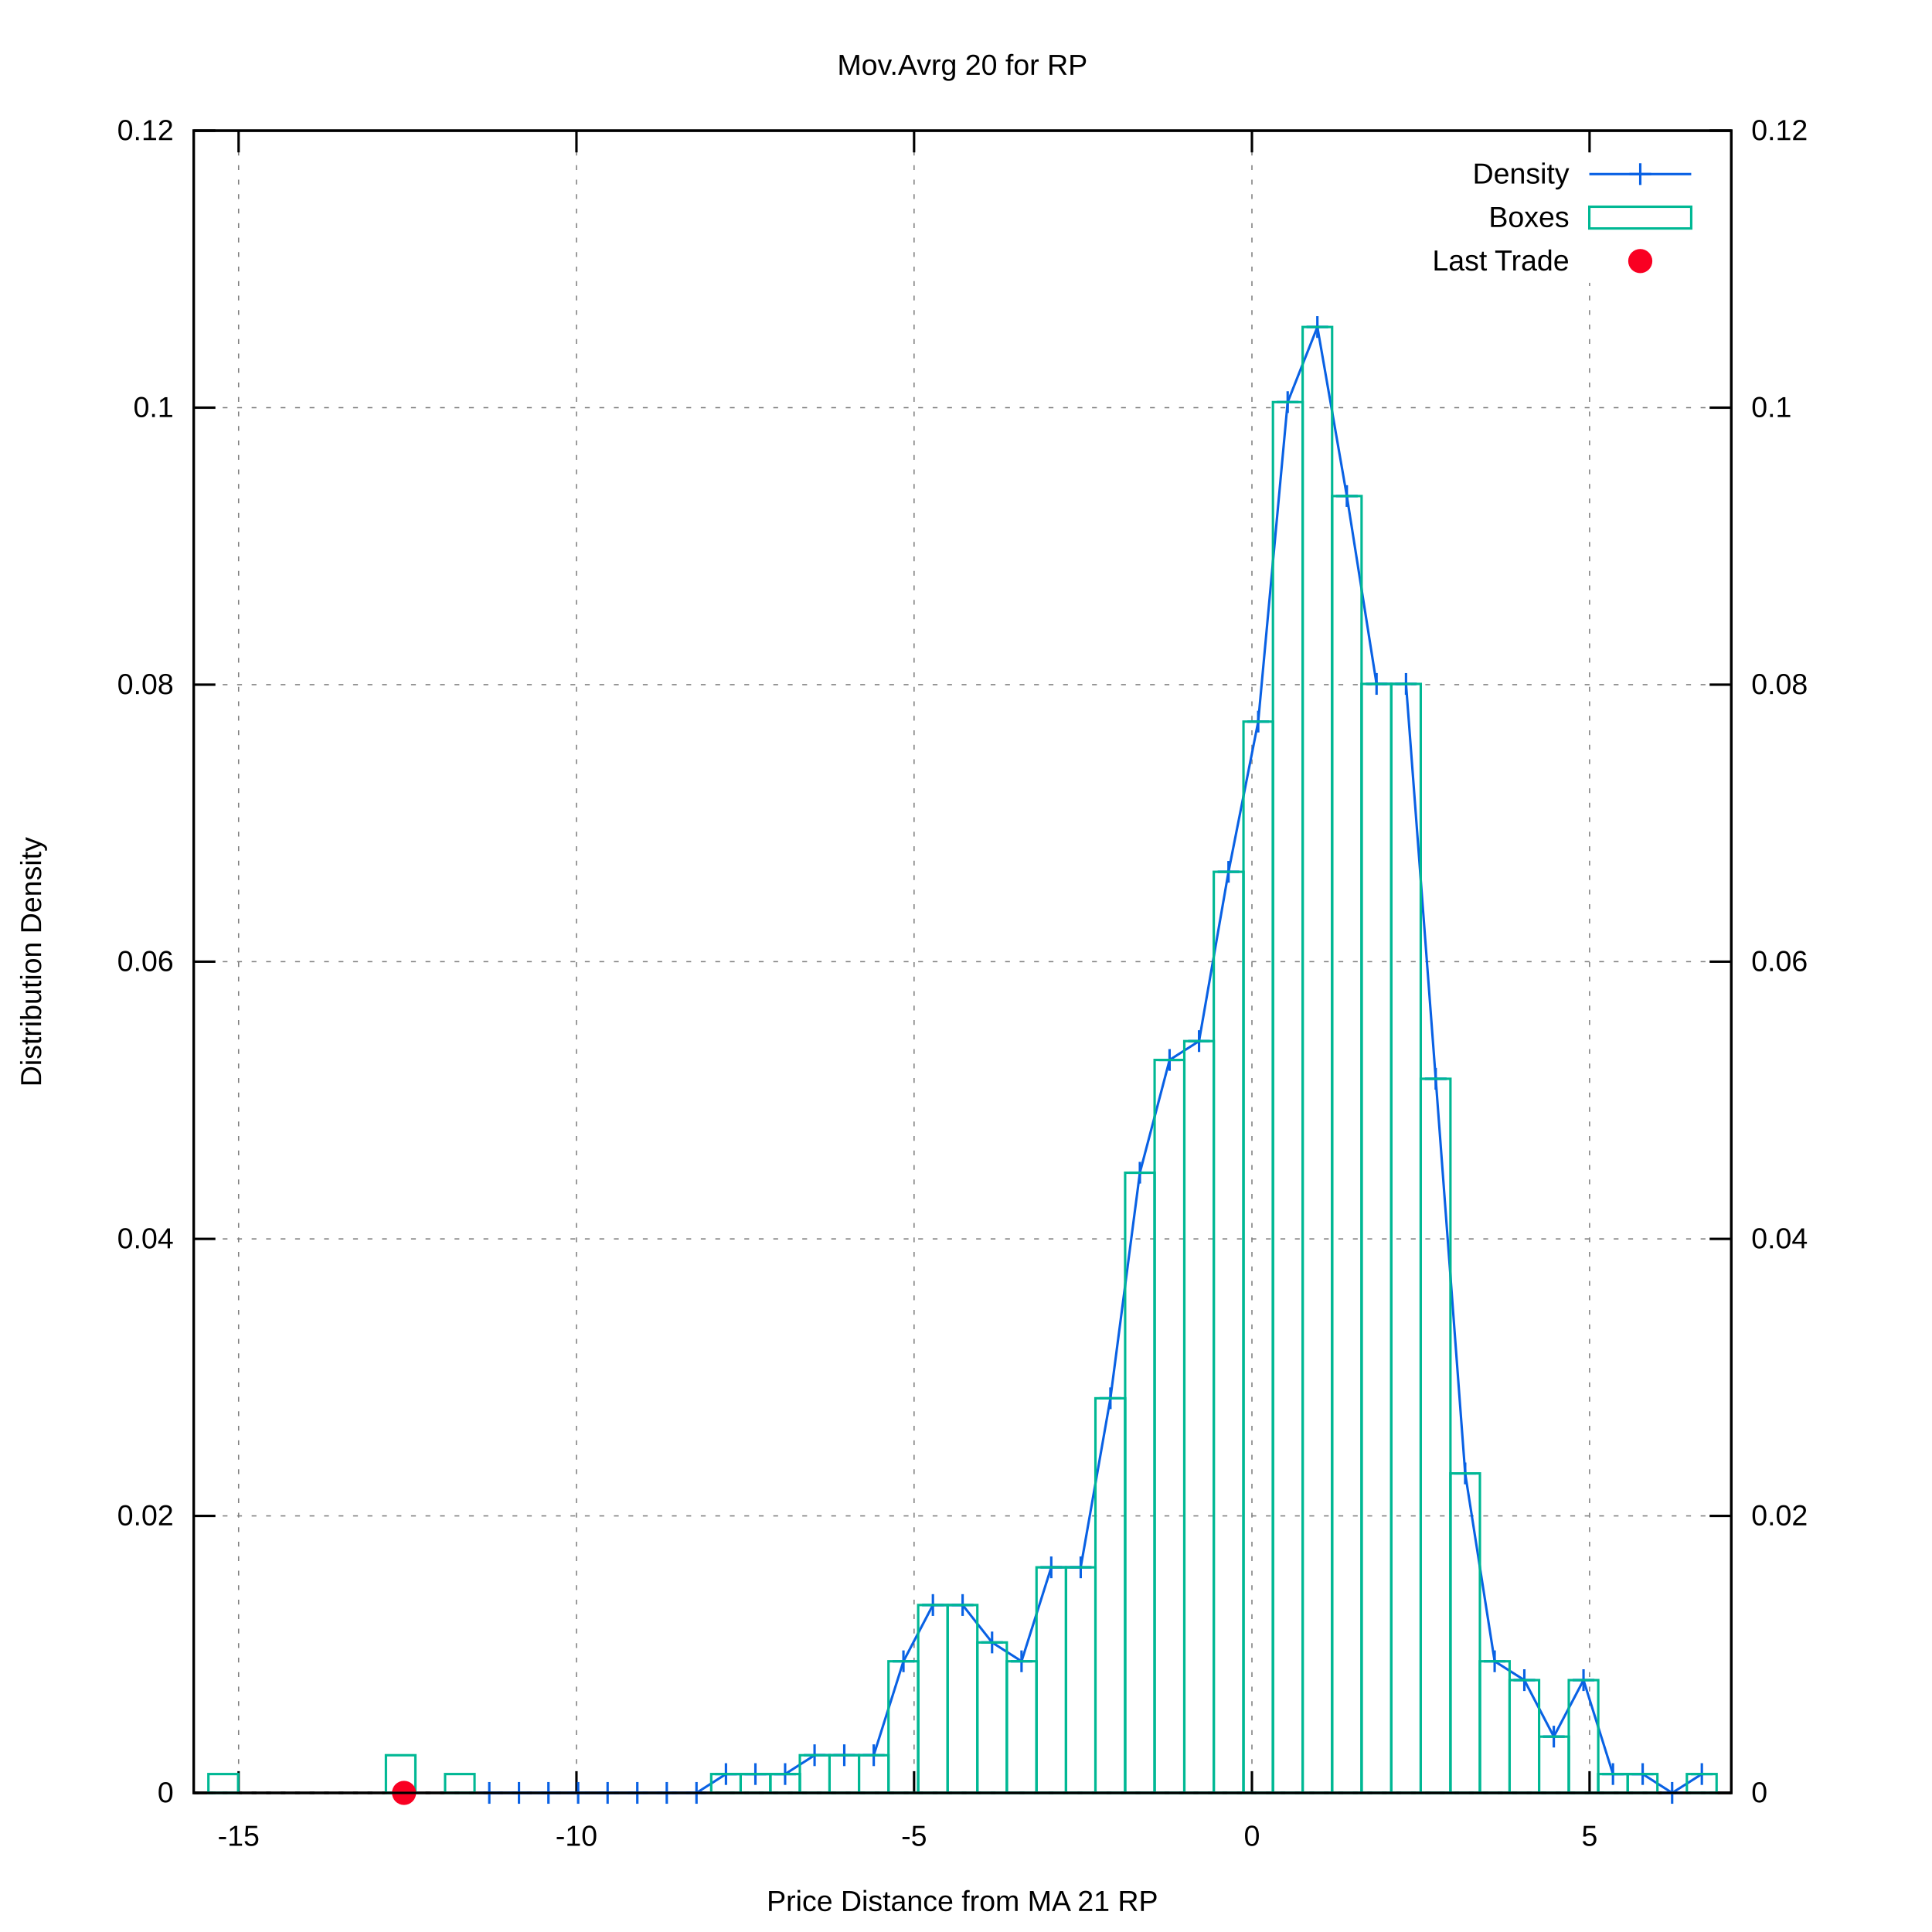
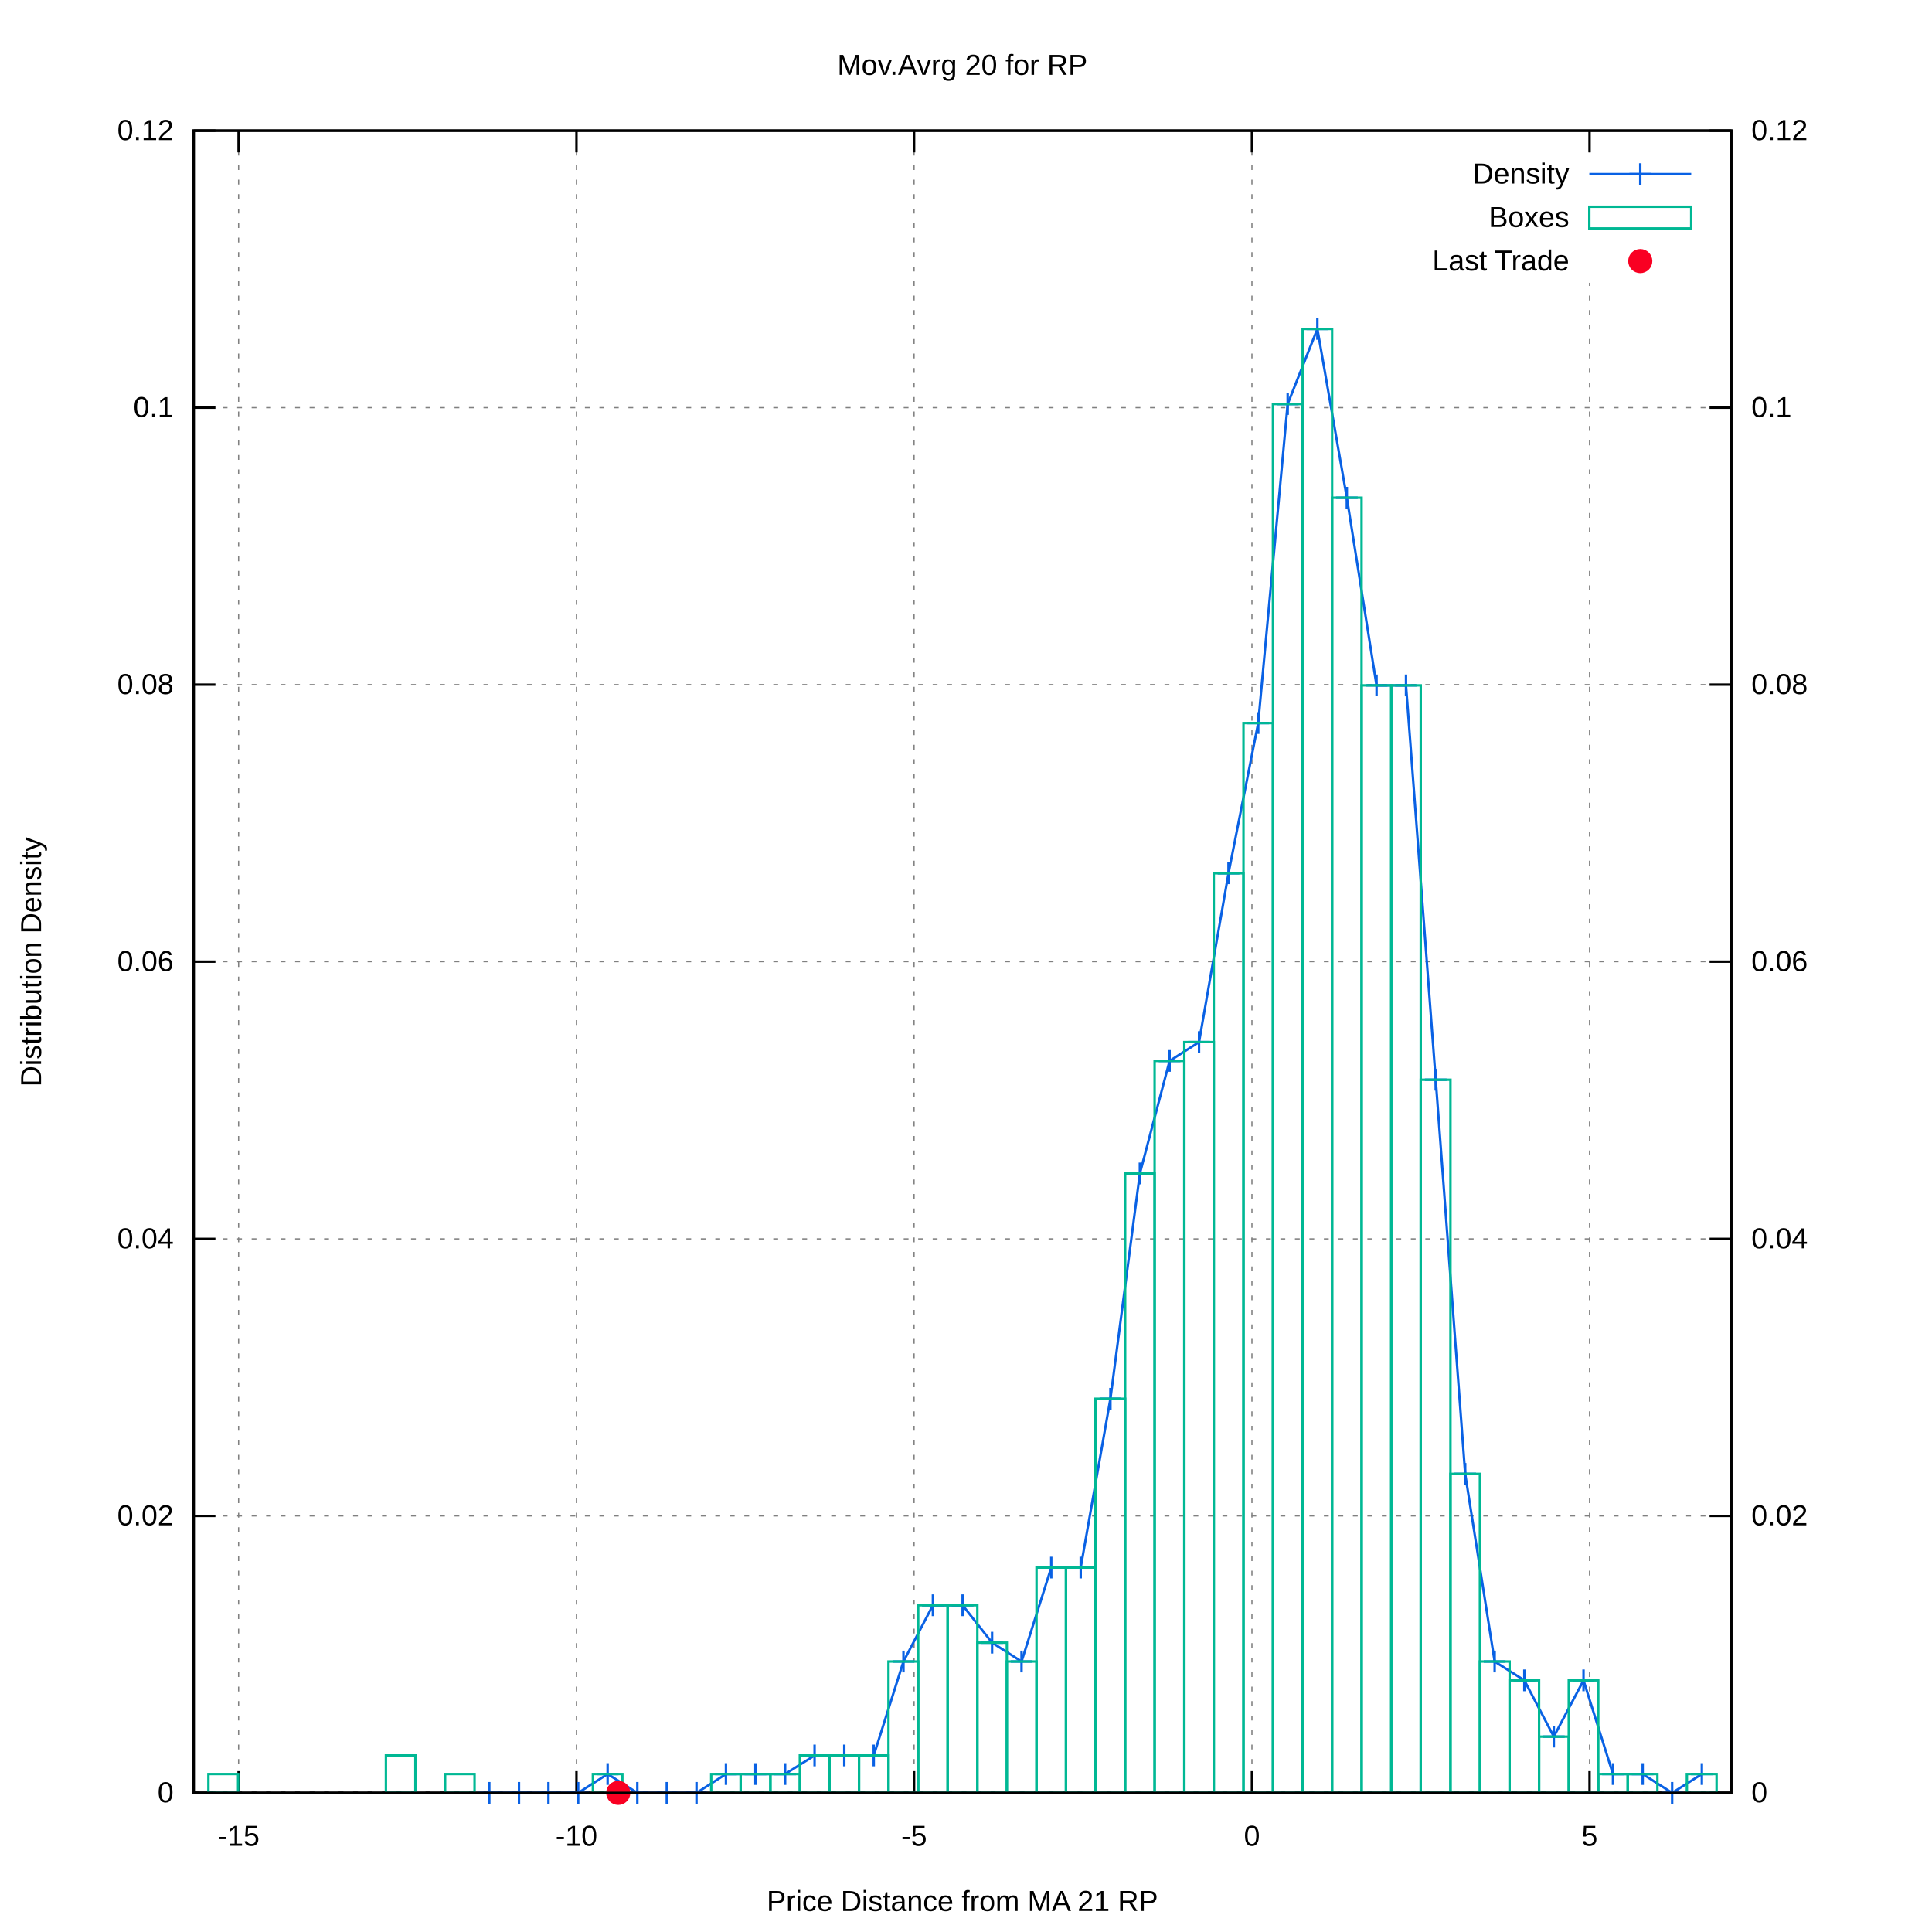
<svg xmlns="http://www.w3.org/2000/svg" xmlns:xlink="http://www.w3.org/1999/xlink" viewBox="0 0 800 800">
  <g id="gnuplot_canvas">
    <rect x="0" y="0" width="800" height="800" fill="#ffffff" />
    <defs>
      <circle id="gpDot" r="0.5" stroke-width="0.5" />
      <path id="gpPt0" stroke-width="0.222" stroke="currentColor" d="M-1,0 h2 M0,-1 v2" />
      <path id="gpPt1" stroke-width="0.222" stroke="currentColor" d="M-1,-1 L1,1 M1,-1 L-1,1" />
      <path id="gpPt2" stroke-width="0.222" stroke="currentColor" d="M-1,0 L1,0 M0,-1 L0,1 M-1,-1 L1,1 M-1,1 L1,-1" />
      <rect id="gpPt3" stroke-width="0.222" stroke="currentColor" x="-1" y="-1" width="2" height="2" />
      <rect id="gpPt4" stroke-width="0.222" stroke="currentColor" fill="currentColor" x="-1" y="-1" width="2" height="2" />
      <circle id="gpPt5" stroke-width="0.222" stroke="currentColor" cx="0" cy="0" r="1" />
      <use xlink:href="#gpPt5" id="gpPt6" fill="currentColor" stroke="none" />
      <path id="gpPt7" stroke-width="0.222" stroke="currentColor" d="M0,-1.33 L-1.33,0.67 L1.33,0.67 z" />
      <use xlink:href="#gpPt7" id="gpPt8" fill="currentColor" stroke="none" />
      <use xlink:href="#gpPt7" id="gpPt9" stroke="currentColor" transform="rotate(180)" />
      <use xlink:href="#gpPt9" id="gpPt10" fill="currentColor" stroke="none" />
      <use xlink:href="#gpPt3" id="gpPt11" stroke="currentColor" transform="rotate(45)" />
      <use xlink:href="#gpPt11" id="gpPt12" fill="currentColor" stroke="none" />
      <path id="gpPt13" stroke-width="0.222" stroke="currentColor" d="M0,1.330 L1.265,0.411 L0.782,-1.067 L-0.782,-1.076 L-1.265,0.411 z" />
      <use xlink:href="#gpPt13" id="gpPt14" fill="currentColor" stroke="none" />
      <filter id="textbox" filterUnits="objectBoundingBox" x="0" y="0" height="1" width="1">
        <feFlood flood-color="#FFFFFF" flood-opacity="1" result="bgnd" />
        <feComposite in="SourceGraphic" in2="bgnd" operator="atop" />
      </filter>
      <filter id="greybox" filterUnits="objectBoundingBox" x="0" y="0" height="1" width="1">
        <feFlood flood-color="lightgrey" flood-opacity="1" result="grey" />
        <feComposite in="SourceGraphic" in2="grey" operator="atop" />
      </filter>
    </defs>
    <g fill="none" color="#FFFFFF" stroke="black" stroke-width="1.00" stroke-linecap="butt" stroke-linejoin="miter">
</g>
    <g fill="none" color="black" stroke="currentColor" stroke-width="1.00" stroke-linecap="butt" stroke-linejoin="miter">
</g>
    <g fill="none" color="black" stroke="black" stroke-width="0.50" stroke-linecap="butt" stroke-linejoin="miter">
</g>
    <g fill="none" color="gray" stroke="currentColor" stroke-width="0.50" stroke-linecap="butt" stroke-linejoin="miter">
      <path stroke="gray" stroke-dasharray="2,4" class="gridline" d="M80.2,742.4 L716.9,742.4  " />
    </g>
    <g fill="none" color="gray" stroke="gray" stroke-width="1.00" stroke-linecap="butt" stroke-linejoin="miter">
</g>
    <g fill="none" color="black" stroke="currentColor" stroke-width="1.00" stroke-linecap="butt" stroke-linejoin="miter">
      <path stroke="black" d="M80.2,742.4 L89.2,742.4  " />
      <g transform="translate(71.9,746.3)" stroke="none" fill="black" font-family="arial" font-size="12.00" text-anchor="end">
        <text>
          <tspan font-family="arial"> 0</tspan>
        </text>
      </g>
    </g>
    <g fill="none" color="black" stroke="currentColor" stroke-width="1.00" stroke-linecap="butt" stroke-linejoin="miter">
</g>
    <g fill="none" color="black" stroke="black" stroke-width="0.50" stroke-linecap="butt" stroke-linejoin="miter">
</g>
    <g fill="none" color="gray" stroke="currentColor" stroke-width="0.50" stroke-linecap="butt" stroke-linejoin="miter">
      <path stroke="gray" stroke-dasharray="2,4" class="gridline" d="M80.2,627.7 L716.9,627.7  " />
    </g>
    <g fill="none" color="gray" stroke="gray" stroke-width="1.00" stroke-linecap="butt" stroke-linejoin="miter">
</g>
    <g fill="none" color="black" stroke="currentColor" stroke-width="1.00" stroke-linecap="butt" stroke-linejoin="miter">
      <path stroke="black" d="M80.2,627.7 L89.2,627.7  " />
      <g transform="translate(71.9,631.6)" stroke="none" fill="black" font-family="arial" font-size="12.00" text-anchor="end">
        <text>
          <tspan font-family="arial"> 0.02</tspan>
        </text>
      </g>
    </g>
    <g fill="none" color="black" stroke="currentColor" stroke-width="1.00" stroke-linecap="butt" stroke-linejoin="miter">
</g>
    <g fill="none" color="black" stroke="black" stroke-width="0.50" stroke-linecap="butt" stroke-linejoin="miter">
</g>
    <g fill="none" color="gray" stroke="currentColor" stroke-width="0.50" stroke-linecap="butt" stroke-linejoin="miter">
      <path stroke="gray" stroke-dasharray="2,4" class="gridline" d="M80.2,513.0 L716.9,513.0  " />
    </g>
    <g fill="none" color="gray" stroke="gray" stroke-width="1.00" stroke-linecap="butt" stroke-linejoin="miter">
</g>
    <g fill="none" color="black" stroke="currentColor" stroke-width="1.00" stroke-linecap="butt" stroke-linejoin="miter">
      <path stroke="black" d="M80.2,513.0 L89.2,513.0  " />
      <g transform="translate(71.9,516.9)" stroke="none" fill="black" font-family="arial" font-size="12.00" text-anchor="end">
        <text>
          <tspan font-family="arial"> 0.04</tspan>
        </text>
      </g>
    </g>
    <g fill="none" color="black" stroke="currentColor" stroke-width="1.00" stroke-linecap="butt" stroke-linejoin="miter">
</g>
    <g fill="none" color="black" stroke="black" stroke-width="0.50" stroke-linecap="butt" stroke-linejoin="miter">
</g>
    <g fill="none" color="gray" stroke="currentColor" stroke-width="0.50" stroke-linecap="butt" stroke-linejoin="miter">
      <path stroke="gray" stroke-dasharray="2,4" class="gridline" d="M80.2,398.2 L716.9,398.2  " />
    </g>
    <g fill="none" color="gray" stroke="gray" stroke-width="1.00" stroke-linecap="butt" stroke-linejoin="miter">
</g>
    <g fill="none" color="black" stroke="currentColor" stroke-width="1.00" stroke-linecap="butt" stroke-linejoin="miter">
      <path stroke="black" d="M80.2,398.2 L89.2,398.2  " />
      <g transform="translate(71.9,402.1)" stroke="none" fill="black" font-family="arial" font-size="12.00" text-anchor="end">
        <text>
          <tspan font-family="arial"> 0.06</tspan>
        </text>
      </g>
    </g>
    <g fill="none" color="black" stroke="currentColor" stroke-width="1.00" stroke-linecap="butt" stroke-linejoin="miter">
</g>
    <g fill="none" color="black" stroke="black" stroke-width="0.50" stroke-linecap="butt" stroke-linejoin="miter">
</g>
    <g fill="none" color="gray" stroke="currentColor" stroke-width="0.50" stroke-linecap="butt" stroke-linejoin="miter">
      <path stroke="gray" stroke-dasharray="2,4" class="gridline" d="M80.2,283.5 L716.9,283.5  " />
    </g>
    <g fill="none" color="gray" stroke="gray" stroke-width="1.00" stroke-linecap="butt" stroke-linejoin="miter">
</g>
    <g fill="none" color="black" stroke="currentColor" stroke-width="1.00" stroke-linecap="butt" stroke-linejoin="miter">
      <path stroke="black" d="M80.2,283.5 L89.2,283.5  " />
      <g transform="translate(71.9,287.4)" stroke="none" fill="black" font-family="arial" font-size="12.00" text-anchor="end">
        <text>
          <tspan font-family="arial"> 0.08</tspan>
        </text>
      </g>
    </g>
    <g fill="none" color="black" stroke="currentColor" stroke-width="1.00" stroke-linecap="butt" stroke-linejoin="miter">
</g>
    <g fill="none" color="black" stroke="black" stroke-width="0.50" stroke-linecap="butt" stroke-linejoin="miter">
</g>
    <g fill="none" color="gray" stroke="currentColor" stroke-width="0.50" stroke-linecap="butt" stroke-linejoin="miter">
      <path stroke="gray" stroke-dasharray="2,4" class="gridline" d="M80.2,168.8 L716.9,168.8  " />
    </g>
    <g fill="none" color="gray" stroke="gray" stroke-width="1.00" stroke-linecap="butt" stroke-linejoin="miter">
</g>
    <g fill="none" color="black" stroke="currentColor" stroke-width="1.00" stroke-linecap="butt" stroke-linejoin="miter">
      <path stroke="black" d="M80.2,168.8 L89.2,168.8  " />
      <g transform="translate(71.9,172.7)" stroke="none" fill="black" font-family="arial" font-size="12.00" text-anchor="end">
        <text>
          <tspan font-family="arial"> 0.1</tspan>
        </text>
      </g>
    </g>
    <g fill="none" color="black" stroke="currentColor" stroke-width="1.00" stroke-linecap="butt" stroke-linejoin="miter">
</g>
    <g fill="none" color="black" stroke="black" stroke-width="0.50" stroke-linecap="butt" stroke-linejoin="miter">
</g>
    <g fill="none" color="gray" stroke="currentColor" stroke-width="0.50" stroke-linecap="butt" stroke-linejoin="miter">
      <path stroke="gray" stroke-dasharray="2,4" class="gridline" d="M80.2,54.1 L716.9,54.1  " />
    </g>
    <g fill="none" color="gray" stroke="gray" stroke-width="1.00" stroke-linecap="butt" stroke-linejoin="miter">
</g>
    <g fill="none" color="black" stroke="currentColor" stroke-width="1.00" stroke-linecap="butt" stroke-linejoin="miter">
      <path stroke="black" d="M80.2,54.1 L89.2,54.1  " />
      <g transform="translate(71.9,58.0)" stroke="none" fill="black" font-family="arial" font-size="12.00" text-anchor="end">
        <text>
          <tspan font-family="arial"> 0.12</tspan>
        </text>
      </g>
    </g>
    <g fill="none" color="black" stroke="currentColor" stroke-width="1.00" stroke-linecap="butt" stroke-linejoin="miter">
</g>
    <g fill="none" color="black" stroke="black" stroke-width="0.50" stroke-linecap="butt" stroke-linejoin="miter">
</g>
    <g fill="none" color="gray" stroke="currentColor" stroke-width="0.50" stroke-linecap="butt" stroke-linejoin="miter">
      <path stroke="gray" stroke-dasharray="2,4" class="gridline" d="M98.8,742.4 L98.8,54.1  " />
    </g>
    <g fill="none" color="gray" stroke="gray" stroke-width="1.00" stroke-linecap="butt" stroke-linejoin="miter">
</g>
    <g fill="none" color="black" stroke="currentColor" stroke-width="1.00" stroke-linecap="butt" stroke-linejoin="miter">
      <path stroke="black" d="M98.8,742.4 L98.8,733.4 M98.8,54.1 L98.8,63.1  " />
      <g transform="translate(98.8,764.3)" stroke="none" fill="black" font-family="arial" font-size="12.00" text-anchor="middle">
        <text>
          <tspan font-family="arial">-15</tspan>
        </text>
      </g>
    </g>
    <g fill="none" color="black" stroke="currentColor" stroke-width="1.00" stroke-linecap="butt" stroke-linejoin="miter">
</g>
    <g fill="none" color="black" stroke="black" stroke-width="0.50" stroke-linecap="butt" stroke-linejoin="miter">
</g>
    <g fill="none" color="gray" stroke="currentColor" stroke-width="0.50" stroke-linecap="butt" stroke-linejoin="miter">
      <path stroke="gray" stroke-dasharray="2,4" class="gridline" d="M238.7,742.4 L238.7,54.1  " />
    </g>
    <g fill="none" color="gray" stroke="gray" stroke-width="1.00" stroke-linecap="butt" stroke-linejoin="miter">
</g>
    <g fill="none" color="black" stroke="currentColor" stroke-width="1.00" stroke-linecap="butt" stroke-linejoin="miter">
      <path stroke="black" d="M238.7,742.4 L238.7,733.4 M238.7,54.1 L238.7,63.1  " />
      <g transform="translate(238.7,764.3)" stroke="none" fill="black" font-family="arial" font-size="12.00" text-anchor="middle">
        <text>
          <tspan font-family="arial">-10</tspan>
        </text>
      </g>
    </g>
    <g fill="none" color="black" stroke="currentColor" stroke-width="1.00" stroke-linecap="butt" stroke-linejoin="miter">
</g>
    <g fill="none" color="black" stroke="black" stroke-width="0.50" stroke-linecap="butt" stroke-linejoin="miter">
</g>
    <g fill="none" color="gray" stroke="currentColor" stroke-width="0.50" stroke-linecap="butt" stroke-linejoin="miter">
      <path stroke="gray" stroke-dasharray="2,4" class="gridline" d="M378.5,742.4 L378.5,54.1  " />
    </g>
    <g fill="none" color="gray" stroke="gray" stroke-width="1.00" stroke-linecap="butt" stroke-linejoin="miter">
</g>
    <g fill="none" color="black" stroke="currentColor" stroke-width="1.00" stroke-linecap="butt" stroke-linejoin="miter">
      <path stroke="black" d="M378.5,742.4 L378.5,733.4 M378.5,54.1 L378.5,63.1  " />
      <g transform="translate(378.5,764.3)" stroke="none" fill="black" font-family="arial" font-size="12.00" text-anchor="middle">
        <text>
          <tspan font-family="arial">-5</tspan>
        </text>
      </g>
    </g>
    <g fill="none" color="black" stroke="currentColor" stroke-width="1.00" stroke-linecap="butt" stroke-linejoin="miter">
</g>
    <g fill="none" color="black" stroke="black" stroke-width="0.50" stroke-linecap="butt" stroke-linejoin="miter">
</g>
    <g fill="none" color="gray" stroke="currentColor" stroke-width="0.50" stroke-linecap="butt" stroke-linejoin="miter">
      <path stroke="gray" stroke-dasharray="2,4" class="gridline" d="M518.4,742.4 L518.4,54.1  " />
    </g>
    <g fill="none" color="gray" stroke="gray" stroke-width="1.00" stroke-linecap="butt" stroke-linejoin="miter">
</g>
    <g fill="none" color="black" stroke="currentColor" stroke-width="1.00" stroke-linecap="butt" stroke-linejoin="miter">
      <path stroke="black" d="M518.4,742.4 L518.4,733.4 M518.4,54.1 L518.4,63.1  " />
      <g transform="translate(518.4,764.3)" stroke="none" fill="black" font-family="arial" font-size="12.00" text-anchor="middle">
        <text>
          <tspan font-family="arial"> 0</tspan>
        </text>
      </g>
    </g>
    <g fill="none" color="black" stroke="currentColor" stroke-width="1.00" stroke-linecap="butt" stroke-linejoin="miter">
</g>
    <g fill="none" color="black" stroke="black" stroke-width="0.50" stroke-linecap="butt" stroke-linejoin="miter">
</g>
    <g fill="none" color="gray" stroke="currentColor" stroke-width="0.50" stroke-linecap="butt" stroke-linejoin="miter">
      <path stroke="gray" stroke-dasharray="2,4" class="gridline" d="M658.2,742.4 L658.2,117.1 M658.2,63.1 L658.2,54.1  " />
    </g>
    <g fill="none" color="gray" stroke="gray" stroke-width="1.00" stroke-linecap="butt" stroke-linejoin="miter">
</g>
    <g fill="none" color="black" stroke="currentColor" stroke-width="1.00" stroke-linecap="butt" stroke-linejoin="miter">
      <path stroke="black" d="M658.2,742.4 L658.2,733.4 M658.2,54.1 L658.2,63.1  " />
      <g transform="translate(658.2,764.3)" stroke="none" fill="black" font-family="arial" font-size="12.00" text-anchor="middle">
        <text>
          <tspan font-family="arial"> 5</tspan>
        </text>
      </g>
    </g>
    <g fill="none" color="black" stroke="currentColor" stroke-width="1.00" stroke-linecap="butt" stroke-linejoin="miter">
      <path stroke="black" d="M716.9,742.4 L707.9,742.4  " />
      <g transform="translate(725.2,746.3)" stroke="none" fill="black" font-family="arial" font-size="12.00" text-anchor="start">
        <text>
          <tspan font-family="arial"> 0</tspan>
        </text>
      </g>
    </g>
    <g fill="none" color="black" stroke="currentColor" stroke-width="1.00" stroke-linecap="butt" stroke-linejoin="miter">
      <path stroke="black" d="M716.9,627.7 L707.9,627.7  " />
      <g transform="translate(725.2,631.6)" stroke="none" fill="black" font-family="arial" font-size="12.00" text-anchor="start">
        <text>
          <tspan font-family="arial"> 0.02</tspan>
        </text>
      </g>
    </g>
    <g fill="none" color="black" stroke="currentColor" stroke-width="1.00" stroke-linecap="butt" stroke-linejoin="miter">
      <path stroke="black" d="M716.9,513.0 L707.9,513.0  " />
      <g transform="translate(725.2,516.9)" stroke="none" fill="black" font-family="arial" font-size="12.00" text-anchor="start">
        <text>
          <tspan font-family="arial"> 0.04</tspan>
        </text>
      </g>
    </g>
    <g fill="none" color="black" stroke="currentColor" stroke-width="1.00" stroke-linecap="butt" stroke-linejoin="miter">
      <path stroke="black" d="M716.9,398.2 L707.9,398.2  " />
      <g transform="translate(725.2,402.1)" stroke="none" fill="black" font-family="arial" font-size="12.00" text-anchor="start">
        <text>
          <tspan font-family="arial"> 0.06</tspan>
        </text>
      </g>
    </g>
    <g fill="none" color="black" stroke="currentColor" stroke-width="1.00" stroke-linecap="butt" stroke-linejoin="miter">
      <path stroke="black" d="M716.9,283.5 L707.9,283.5  " />
      <g transform="translate(725.2,287.4)" stroke="none" fill="black" font-family="arial" font-size="12.00" text-anchor="start">
        <text>
          <tspan font-family="arial"> 0.08</tspan>
        </text>
      </g>
    </g>
    <g fill="none" color="black" stroke="currentColor" stroke-width="1.00" stroke-linecap="butt" stroke-linejoin="miter">
      <path stroke="black" d="M716.9,168.8 L707.9,168.8  " />
      <g transform="translate(725.2,172.7)" stroke="none" fill="black" font-family="arial" font-size="12.00" text-anchor="start">
        <text>
          <tspan font-family="arial"> 0.1</tspan>
        </text>
      </g>
    </g>
    <g fill="none" color="black" stroke="currentColor" stroke-width="1.00" stroke-linecap="butt" stroke-linejoin="miter">
      <path stroke="black" d="M716.9,54.1 L707.9,54.1  " />
      <g transform="translate(725.2,58.0)" stroke="none" fill="black" font-family="arial" font-size="12.00" text-anchor="start">
        <text>
          <tspan font-family="arial"> 0.12</tspan>
        </text>
      </g>
    </g>
    <g fill="none" color="black" stroke="currentColor" stroke-width="1.00" stroke-linecap="butt" stroke-linejoin="miter">
</g>
    <g fill="none" color="gray" stroke="currentColor" stroke-width="1.00" stroke-linecap="butt" stroke-linejoin="miter">
      <path stroke="black" stroke-dasharray="2,4" d="M80.2,742.4 L716.9,742.4  " />
    </g>
    <g fill="none" color="black" stroke="currentColor" stroke-width="1.00" stroke-linecap="butt" stroke-linejoin="miter">
      <path stroke="black" d="M80.2,54.1 L80.2,742.4 L716.9,742.4 L716.9,54.1 L80.2,54.1 Z  " />
    </g>
    <g fill="none" color="black" stroke="currentColor" stroke-width="1.00" stroke-linecap="butt" stroke-linejoin="miter">
      <g transform="translate(17.0,398.3) rotate(270)" stroke="none" fill="black" font-family="arial" font-size="12.00" text-anchor="middle">
        <text>
          <tspan font-family="arial">Distribution Density</tspan>
        </text>
      </g>
    </g>
    <g fill="none" color="black" stroke="currentColor" stroke-width="1.00" stroke-linecap="butt" stroke-linejoin="miter">
      <g transform="translate(398.5,791.3)" stroke="none" fill="black" font-family="arial" font-size="12.00" text-anchor="middle">
        <text>
          <tspan font-family="arial">Price Distance from MA 21 RP</tspan>
        </text>
      </g>
    </g>
    <g fill="none" color="black" stroke="currentColor" stroke-width="1.00" stroke-linecap="butt" stroke-linejoin="miter">
      <g transform="translate(398.5,31.0)" stroke="none" fill="black" font-family="arial" font-size="12.00" text-anchor="middle">
        <text>
          <tspan font-family="arial">Mov.Avrg 20 for RP </tspan>
        </text>
      </g>
    </g>
    <g id="gnuplot_plot_1">
      <g fill="none" color="black" stroke="currentColor" stroke-width="1.00" stroke-linecap="butt" stroke-linejoin="miter">
        <g transform="translate(649.8,76.0)" stroke="none" fill="black" font-family="arial" font-size="12.00" text-anchor="end">
          <text>
            <tspan font-family="arial">Density</tspan>
          </text>
        </g>
      </g>
      <g fill="none" color="black" stroke="currentColor" stroke-width="1.00" stroke-linecap="butt" stroke-linejoin="miter">
-         <path stroke="rgb(  9,  97, 228)" d="M658.1,72.1 L700.3,72.1 M202.6,742.4 L214.9,742.4 L227.1,742.4 L239.4,742.4 L251.6,742.4 L263.9,742.4   L276.1,742.4 L288.4,742.4 L300.6,734.6 L312.8,734.6 L325.1,734.6 L337.3,726.8 L349.6,726.8 L361.8,726.8   L374.1,687.9 L386.3,664.6 L398.6,664.6 L410.8,680.1 L423.0,687.9 L435.3,649.0 L447.5,649.0 L459.8,579.0   L472.0,485.6 L484.3,438.9 L496.5,431.1 L508.7,361.0 L521.0,298.8 L533.2,166.5 L545.5,135.4 L557.7,205.4   L570.0,283.2 L582.2,283.2 L594.5,446.7 L606.7,610.1 L618.9,687.9 L631.2,695.7 L643.4,719.1 L655.7,695.7   L667.9,734.6 L680.2,734.6 L692.4,742.4 L704.7,734.6  " />
+         <path stroke="rgb(  9,  97, 228)" d="M658.1,72.1 L700.3,72.1 M202.6,742.4 L214.9,742.4 L227.1,742.4 L239.4,742.4 L251.6,734.6 L263.9,742.4   L276.1,742.4 L288.4,742.4 L300.6,734.6 L312.8,734.6 L325.1,734.6 L337.3,726.9 L349.6,726.9 L361.8,726.9   L374.1,688.0 L386.3,664.7 L398.6,664.7 L410.8,680.2 L423.0,688.0 L435.3,649.1 L447.5,649.1 L459.8,579.2   L472.0,485.9 L484.3,439.3 L496.5,431.5 L508.7,361.6 L521.0,299.4 L533.2,167.3 L545.5,136.2 L557.7,206.1   L570.0,283.8 L582.2,283.8 L594.5,447.1 L606.7,610.3 L618.9,688.0 L631.2,695.8 L643.4,719.1 L655.7,695.8   L667.9,734.6 L680.2,734.6 L692.4,742.4 L704.7,734.6  " />
        <use xlink:href="#gpPt0" transform="translate(202.6,742.4) scale(4.50)" color="rgb(  9,  97, 228)" />
        <use xlink:href="#gpPt0" transform="translate(214.9,742.4) scale(4.50)" color="rgb(  9,  97, 228)" />
        <use xlink:href="#gpPt0" transform="translate(227.1,742.4) scale(4.50)" color="rgb(  9,  97, 228)" />
        <use xlink:href="#gpPt0" transform="translate(239.4,742.4) scale(4.50)" color="rgb(  9,  97, 228)" />
-         <use xlink:href="#gpPt0" transform="translate(251.6,742.4) scale(4.50)" color="rgb(  9,  97, 228)" />
+         <use xlink:href="#gpPt0" transform="translate(251.6,734.6) scale(4.50)" color="rgb(  9,  97, 228)" />
        <use xlink:href="#gpPt0" transform="translate(263.9,742.4) scale(4.50)" color="rgb(  9,  97, 228)" />
        <use xlink:href="#gpPt0" transform="translate(276.1,742.4) scale(4.50)" color="rgb(  9,  97, 228)" />
        <use xlink:href="#gpPt0" transform="translate(288.4,742.4) scale(4.50)" color="rgb(  9,  97, 228)" />
        <use xlink:href="#gpPt0" transform="translate(300.6,734.6) scale(4.50)" color="rgb(  9,  97, 228)" />
        <use xlink:href="#gpPt0" transform="translate(312.8,734.6) scale(4.50)" color="rgb(  9,  97, 228)" />
        <use xlink:href="#gpPt0" transform="translate(325.1,734.6) scale(4.50)" color="rgb(  9,  97, 228)" />
-         <use xlink:href="#gpPt0" transform="translate(337.3,726.8) scale(4.50)" color="rgb(  9,  97, 228)" />
-         <use xlink:href="#gpPt0" transform="translate(349.6,726.8) scale(4.50)" color="rgb(  9,  97, 228)" />
-         <use xlink:href="#gpPt0" transform="translate(361.8,726.8) scale(4.50)" color="rgb(  9,  97, 228)" />
-         <use xlink:href="#gpPt0" transform="translate(374.1,687.9) scale(4.50)" color="rgb(  9,  97, 228)" />
-         <use xlink:href="#gpPt0" transform="translate(386.3,664.6) scale(4.50)" color="rgb(  9,  97, 228)" />
-         <use xlink:href="#gpPt0" transform="translate(398.6,664.6) scale(4.50)" color="rgb(  9,  97, 228)" />
-         <use xlink:href="#gpPt0" transform="translate(410.8,680.1) scale(4.50)" color="rgb(  9,  97, 228)" />
-         <use xlink:href="#gpPt0" transform="translate(423.0,687.9) scale(4.50)" color="rgb(  9,  97, 228)" />
-         <use xlink:href="#gpPt0" transform="translate(435.3,649.0) scale(4.50)" color="rgb(  9,  97, 228)" />
-         <use xlink:href="#gpPt0" transform="translate(447.5,649.0) scale(4.50)" color="rgb(  9,  97, 228)" />
-         <use xlink:href="#gpPt0" transform="translate(459.8,579.0) scale(4.50)" color="rgb(  9,  97, 228)" />
-         <use xlink:href="#gpPt0" transform="translate(472.0,485.6) scale(4.50)" color="rgb(  9,  97, 228)" />
-         <use xlink:href="#gpPt0" transform="translate(484.3,438.9) scale(4.50)" color="rgb(  9,  97, 228)" />
-         <use xlink:href="#gpPt0" transform="translate(496.5,431.1) scale(4.50)" color="rgb(  9,  97, 228)" />
-         <use xlink:href="#gpPt0" transform="translate(508.7,361.0) scale(4.50)" color="rgb(  9,  97, 228)" />
-         <use xlink:href="#gpPt0" transform="translate(521.0,298.8) scale(4.50)" color="rgb(  9,  97, 228)" />
-         <use xlink:href="#gpPt0" transform="translate(533.2,166.5) scale(4.50)" color="rgb(  9,  97, 228)" />
-         <use xlink:href="#gpPt0" transform="translate(545.5,135.4) scale(4.50)" color="rgb(  9,  97, 228)" />
-         <use xlink:href="#gpPt0" transform="translate(557.7,205.4) scale(4.50)" color="rgb(  9,  97, 228)" />
-         <use xlink:href="#gpPt0" transform="translate(570.0,283.2) scale(4.50)" color="rgb(  9,  97, 228)" />
-         <use xlink:href="#gpPt0" transform="translate(582.2,283.2) scale(4.50)" color="rgb(  9,  97, 228)" />
-         <use xlink:href="#gpPt0" transform="translate(594.5,446.7) scale(4.50)" color="rgb(  9,  97, 228)" />
-         <use xlink:href="#gpPt0" transform="translate(606.7,610.1) scale(4.50)" color="rgb(  9,  97, 228)" />
-         <use xlink:href="#gpPt0" transform="translate(618.9,687.9) scale(4.50)" color="rgb(  9,  97, 228)" />
-         <use xlink:href="#gpPt0" transform="translate(631.2,695.7) scale(4.50)" color="rgb(  9,  97, 228)" />
+         <use xlink:href="#gpPt0" transform="translate(337.3,726.9) scale(4.50)" color="rgb(  9,  97, 228)" />
+         <use xlink:href="#gpPt0" transform="translate(349.6,726.9) scale(4.50)" color="rgb(  9,  97, 228)" />
+         <use xlink:href="#gpPt0" transform="translate(361.8,726.9) scale(4.50)" color="rgb(  9,  97, 228)" />
+         <use xlink:href="#gpPt0" transform="translate(374.1,688.0) scale(4.50)" color="rgb(  9,  97, 228)" />
+         <use xlink:href="#gpPt0" transform="translate(386.3,664.7) scale(4.50)" color="rgb(  9,  97, 228)" />
+         <use xlink:href="#gpPt0" transform="translate(398.6,664.7) scale(4.50)" color="rgb(  9,  97, 228)" />
+         <use xlink:href="#gpPt0" transform="translate(410.8,680.2) scale(4.50)" color="rgb(  9,  97, 228)" />
+         <use xlink:href="#gpPt0" transform="translate(423.0,688.0) scale(4.50)" color="rgb(  9,  97, 228)" />
+         <use xlink:href="#gpPt0" transform="translate(435.3,649.1) scale(4.50)" color="rgb(  9,  97, 228)" />
+         <use xlink:href="#gpPt0" transform="translate(447.5,649.1) scale(4.50)" color="rgb(  9,  97, 228)" />
+         <use xlink:href="#gpPt0" transform="translate(459.8,579.2) scale(4.50)" color="rgb(  9,  97, 228)" />
+         <use xlink:href="#gpPt0" transform="translate(472.0,485.9) scale(4.50)" color="rgb(  9,  97, 228)" />
+         <use xlink:href="#gpPt0" transform="translate(484.3,439.3) scale(4.50)" color="rgb(  9,  97, 228)" />
+         <use xlink:href="#gpPt0" transform="translate(496.5,431.5) scale(4.50)" color="rgb(  9,  97, 228)" />
+         <use xlink:href="#gpPt0" transform="translate(508.7,361.6) scale(4.50)" color="rgb(  9,  97, 228)" />
+         <use xlink:href="#gpPt0" transform="translate(521.0,299.4) scale(4.50)" color="rgb(  9,  97, 228)" />
+         <use xlink:href="#gpPt0" transform="translate(533.2,167.3) scale(4.50)" color="rgb(  9,  97, 228)" />
+         <use xlink:href="#gpPt0" transform="translate(545.5,136.2) scale(4.50)" color="rgb(  9,  97, 228)" />
+         <use xlink:href="#gpPt0" transform="translate(557.7,206.1) scale(4.50)" color="rgb(  9,  97, 228)" />
+         <use xlink:href="#gpPt0" transform="translate(570.0,283.8) scale(4.50)" color="rgb(  9,  97, 228)" />
+         <use xlink:href="#gpPt0" transform="translate(582.2,283.8) scale(4.50)" color="rgb(  9,  97, 228)" />
+         <use xlink:href="#gpPt0" transform="translate(594.5,447.1) scale(4.50)" color="rgb(  9,  97, 228)" />
+         <use xlink:href="#gpPt0" transform="translate(606.7,610.3) scale(4.50)" color="rgb(  9,  97, 228)" />
+         <use xlink:href="#gpPt0" transform="translate(618.9,688.0) scale(4.50)" color="rgb(  9,  97, 228)" />
+         <use xlink:href="#gpPt0" transform="translate(631.2,695.8) scale(4.50)" color="rgb(  9,  97, 228)" />
        <use xlink:href="#gpPt0" transform="translate(643.4,719.1) scale(4.50)" color="rgb(  9,  97, 228)" />
-         <use xlink:href="#gpPt0" transform="translate(655.7,695.7) scale(4.50)" color="rgb(  9,  97, 228)" />
+         <use xlink:href="#gpPt0" transform="translate(655.7,695.8) scale(4.50)" color="rgb(  9,  97, 228)" />
        <use xlink:href="#gpPt0" transform="translate(667.9,734.6) scale(4.50)" color="rgb(  9,  97, 228)" />
        <use xlink:href="#gpPt0" transform="translate(680.2,734.6) scale(4.50)" color="rgb(  9,  97, 228)" />
        <use xlink:href="#gpPt0" transform="translate(692.4,742.4) scale(4.50)" color="rgb(  9,  97, 228)" />
        <use xlink:href="#gpPt0" transform="translate(704.7,734.6) scale(4.50)" color="rgb(  9,  97, 228)" />
        <use xlink:href="#gpPt0" transform="translate(679.2,72.1) scale(4.50)" color="rgb(  9,  97, 228)" />
      </g>
    </g>
    <g id="gnuplot_plot_2">
      <g fill="none" color="black" stroke="currentColor" stroke-width="1.00" stroke-linecap="butt" stroke-linejoin="miter">
        <g transform="translate(649.8,94.0)" stroke="none" fill="black" font-family="arial" font-size="12.00" text-anchor="end">
          <text>
            <tspan font-family="arial">Boxes</tspan>
          </text>
        </g>
      </g>
      <g fill="none" color="black" stroke="currentColor" stroke-width="1.00" stroke-linecap="butt" stroke-linejoin="miter">
        <path stroke="rgb(  0, 184, 148)" d="M658.1,94.6 L700.3,94.6 L700.3,85.6 L658.1,85.6 L658.1,94.6 Z  " />
        <path stroke="rgb(  0, 184, 148)" d="M86.3,742.4 L86.3,734.6 L98.6,734.6 L98.6,742.4 L86.3,742.4 Z  " />
-         <path stroke="rgb(  0, 184, 148)" d="M159.8,742.4 L159.8,726.8 L172.0,726.8 L172.0,742.4 L159.8,742.4 Z  " />
+         <path stroke="rgb(  0, 184, 148)" d="M159.8,742.4 L159.8,726.9 L172.0,726.9 L172.0,742.4 L159.8,742.4 Z  " />
        <path stroke="rgb(  0, 184, 148)" d="M184.3,742.4 L184.3,734.6 L196.5,734.6 L196.5,742.4 L184.3,742.4 Z  " />
+         <path stroke="rgb(  0, 184, 148)" d="M245.5,742.4 L245.5,734.6 L257.7,734.6 L257.7,742.4 L245.5,742.4 Z  " />
        <path stroke="rgb(  0, 184, 148)" d="M294.5,742.4 L294.5,734.6 L306.7,734.6 L306.7,742.4 L294.5,742.4 Z  " />
        <path stroke="rgb(  0, 184, 148)" d="M306.7,742.4 L306.7,734.6 L319.0,734.6 L319.0,742.4 L306.7,742.4 Z  " />
        <path stroke="rgb(  0, 184, 148)" d="M319.0,742.4 L319.0,734.6 L331.2,734.6 L331.2,742.4 L319.0,742.4 Z  " />
-         <path stroke="rgb(  0, 184, 148)" d="M331.2,742.4 L331.2,726.8 L343.5,726.8 L343.5,742.4 L331.2,742.4 Z  " />
-         <path stroke="rgb(  0, 184, 148)" d="M343.5,742.4 L343.5,726.8 L355.7,726.8 L355.7,742.4 L343.5,742.4 Z  " />
-         <path stroke="rgb(  0, 184, 148)" d="M355.7,742.4 L355.7,726.8 L367.9,726.8 L367.9,742.4 L355.7,742.4 Z  " />
-         <path stroke="rgb(  0, 184, 148)" d="M367.9,742.4 L367.9,687.9 L380.2,687.9 L380.2,742.4 L367.9,742.4 Z  " />
-         <path stroke="rgb(  0, 184, 148)" d="M380.2,742.4 L380.2,664.6 L392.4,664.6 L392.4,742.4 L380.2,742.4 Z  " />
-         <path stroke="rgb(  0, 184, 148)" d="M392.4,742.4 L392.4,664.6 L404.7,664.6 L404.7,742.4 L392.4,742.4 Z  " />
-         <path stroke="rgb(  0, 184, 148)" d="M404.7,742.4 L404.7,680.1 L416.9,680.1 L416.9,742.4 L404.7,742.4 Z  " />
-         <path stroke="rgb(  0, 184, 148)" d="M416.9,742.4 L416.9,687.9 L429.2,687.9 L429.2,742.4 L416.9,742.4 Z  " />
-         <path stroke="rgb(  0, 184, 148)" d="M429.2,742.4 L429.2,649.0 L441.4,649.0 L441.4,742.4 L429.2,742.4 Z  " />
-         <path stroke="rgb(  0, 184, 148)" d="M441.4,742.4 L441.4,649.0 L453.6,649.0 L453.6,742.4 L441.4,742.4 Z  " />
-         <path stroke="rgb(  0, 184, 148)" d="M453.6,742.4 L453.6,579.0 L465.9,579.0 L465.9,742.4 L453.6,742.4 Z  " />
-         <path stroke="rgb(  0, 184, 148)" d="M465.9,742.4 L465.9,485.6 L478.1,485.6 L478.1,742.4 L465.9,742.4 Z  " />
-         <path stroke="rgb(  0, 184, 148)" d="M478.1,742.4 L478.1,438.9 L490.4,438.9 L490.4,742.4 L478.1,742.4 Z  " />
-         <path stroke="rgb(  0, 184, 148)" d="M490.4,742.4 L490.4,431.1 L502.6,431.1 L502.6,742.4 L490.4,742.4 Z  " />
-         <path stroke="rgb(  0, 184, 148)" d="M502.6,742.4 L502.6,361.0 L514.9,361.0 L514.9,742.4 L502.6,742.4 Z  " />
-         <path stroke="rgb(  0, 184, 148)" d="M514.9,742.4 L514.9,298.8 L527.1,298.8 L527.1,742.4 L514.9,742.4 Z  " />
-         <path stroke="rgb(  0, 184, 148)" d="M527.1,742.4 L527.1,166.5 L539.4,166.5 L539.4,742.4 L527.1,742.4 Z  " />
-         <path stroke="rgb(  0, 184, 148)" d="M539.4,742.4 L539.4,135.4 L551.6,135.4 L551.6,742.4 L539.4,742.4 Z  " />
-         <path stroke="rgb(  0, 184, 148)" d="M551.6,742.4 L551.6,205.4 L563.8,205.4 L563.8,742.4 L551.6,742.4 Z  " />
-         <path stroke="rgb(  0, 184, 148)" d="M563.8,742.4 L563.8,283.2 L576.1,283.2 L576.1,742.4 L563.8,742.4 Z  " />
-         <path stroke="rgb(  0, 184, 148)" d="M576.1,742.4 L576.1,283.2 L588.3,283.2 L588.3,742.4 L576.1,742.4 Z  " />
-         <path stroke="rgb(  0, 184, 148)" d="M588.3,742.4 L588.3,446.7 L600.6,446.7 L600.6,742.4 L588.3,742.4 Z  " />
-         <path stroke="rgb(  0, 184, 148)" d="M600.6,742.4 L600.6,610.1 L612.8,610.1 L612.8,742.4 L600.6,742.4 Z  " />
-         <path stroke="rgb(  0, 184, 148)" d="M612.8,742.4 L612.8,687.9 L625.1,687.9 L625.1,742.4 L612.8,742.4 Z  " />
-         <path stroke="rgb(  0, 184, 148)" d="M625.1,742.4 L625.1,695.7 L637.3,695.7 L637.3,742.4 L625.1,742.4 Z  " />
+         <path stroke="rgb(  0, 184, 148)" d="M331.2,742.4 L331.2,726.9 L343.5,726.9 L343.5,742.4 L331.2,742.4 Z  " />
+         <path stroke="rgb(  0, 184, 148)" d="M343.5,742.4 L343.5,726.9 L355.7,726.9 L355.7,742.4 L343.5,742.4 Z  " />
+         <path stroke="rgb(  0, 184, 148)" d="M355.7,742.4 L355.7,726.9 L367.9,726.9 L367.9,742.4 L355.7,742.4 Z  " />
+         <path stroke="rgb(  0, 184, 148)" d="M367.9,742.4 L367.9,688.0 L380.2,688.0 L380.2,742.4 L367.9,742.4 Z  " />
+         <path stroke="rgb(  0, 184, 148)" d="M380.2,742.4 L380.2,664.7 L392.4,664.7 L392.4,742.4 L380.2,742.4 Z  " />
+         <path stroke="rgb(  0, 184, 148)" d="M392.4,742.4 L392.4,664.7 L404.7,664.7 L404.7,742.4 L392.4,742.4 Z  " />
+         <path stroke="rgb(  0, 184, 148)" d="M404.7,742.4 L404.7,680.2 L416.9,680.2 L416.9,742.4 L404.7,742.4 Z  " />
+         <path stroke="rgb(  0, 184, 148)" d="M416.9,742.4 L416.9,688.0 L429.2,688.0 L429.2,742.4 L416.9,742.4 Z  " />
+         <path stroke="rgb(  0, 184, 148)" d="M429.2,742.4 L429.2,649.1 L441.4,649.1 L441.4,742.4 L429.2,742.4 Z  " />
+         <path stroke="rgb(  0, 184, 148)" d="M441.4,742.4 L441.4,649.1 L453.6,649.1 L453.6,742.4 L441.4,742.4 Z  " />
+         <path stroke="rgb(  0, 184, 148)" d="M453.6,742.4 L453.6,579.2 L465.9,579.2 L465.9,742.4 L453.6,742.4 Z  " />
+         <path stroke="rgb(  0, 184, 148)" d="M465.9,742.4 L465.9,485.9 L478.1,485.9 L478.1,742.4 L465.9,742.4 Z  " />
+         <path stroke="rgb(  0, 184, 148)" d="M478.1,742.4 L478.1,439.3 L490.4,439.3 L490.4,742.4 L478.1,742.4 Z  " />
+         <path stroke="rgb(  0, 184, 148)" d="M490.4,742.4 L490.4,431.5 L502.6,431.5 L502.6,742.4 L490.4,742.4 Z  " />
+         <path stroke="rgb(  0, 184, 148)" d="M502.6,742.4 L502.6,361.6 L514.9,361.6 L514.9,742.4 L502.6,742.4 Z  " />
+         <path stroke="rgb(  0, 184, 148)" d="M514.9,742.4 L514.9,299.4 L527.1,299.4 L527.1,742.4 L514.9,742.4 Z  " />
+         <path stroke="rgb(  0, 184, 148)" d="M527.1,742.4 L527.1,167.3 L539.4,167.3 L539.4,742.4 L527.1,742.4 Z  " />
+         <path stroke="rgb(  0, 184, 148)" d="M539.4,742.4 L539.4,136.2 L551.6,136.2 L551.6,742.4 L539.4,742.4 Z  " />
+         <path stroke="rgb(  0, 184, 148)" d="M551.6,742.4 L551.6,206.1 L563.8,206.1 L563.8,742.4 L551.6,742.4 Z  " />
+         <path stroke="rgb(  0, 184, 148)" d="M563.8,742.4 L563.8,283.8 L576.1,283.8 L576.1,742.4 L563.8,742.4 Z  " />
+         <path stroke="rgb(  0, 184, 148)" d="M576.1,742.4 L576.1,283.8 L588.3,283.8 L588.3,742.4 L576.1,742.4 Z  " />
+         <path stroke="rgb(  0, 184, 148)" d="M588.3,742.4 L588.3,447.1 L600.6,447.1 L600.6,742.4 L588.3,742.4 Z  " />
+         <path stroke="rgb(  0, 184, 148)" d="M600.6,742.4 L600.6,610.3 L612.8,610.3 L612.8,742.4 L600.6,742.4 Z  " />
+         <path stroke="rgb(  0, 184, 148)" d="M612.8,742.4 L612.8,688.0 L625.1,688.0 L625.1,742.4 L612.8,742.4 Z  " />
+         <path stroke="rgb(  0, 184, 148)" d="M625.1,742.4 L625.1,695.8 L637.3,695.8 L637.3,742.4 L625.1,742.4 Z  " />
        <path stroke="rgb(  0, 184, 148)" d="M637.3,742.4 L637.3,719.1 L649.6,719.1 L649.6,742.4 L637.3,742.4 Z  " />
-         <path stroke="rgb(  0, 184, 148)" d="M649.6,742.4 L649.6,695.7 L661.8,695.7 L661.8,742.4 L649.6,742.4 Z  " />
+         <path stroke="rgb(  0, 184, 148)" d="M649.6,742.4 L649.6,695.8 L661.8,695.8 L661.8,742.4 L649.6,742.4 Z  " />
        <path stroke="rgb(  0, 184, 148)" d="M661.8,742.4 L661.8,734.6 L674.0,734.6 L674.0,742.4 L661.8,742.4 Z  " />
        <path stroke="rgb(  0, 184, 148)" d="M674.0,742.4 L674.0,734.6 L686.3,734.6 L686.3,742.4 L674.0,742.4 Z  " />
        <path stroke="rgb(  0, 184, 148)" d="M698.5,742.4 L698.5,734.6 L710.8,734.6 L710.8,742.4 L698.5,742.4 Z  " />
      </g>
    </g>
    <g id="gnuplot_plot_3">
      <g fill="none" color="black" stroke="currentColor" stroke-width="1.00" stroke-linecap="butt" stroke-linejoin="miter">
        <g transform="translate(649.8,112.0)" stroke="none" fill="black" font-family="arial" font-size="12.00" text-anchor="end">
          <text>
            <tspan font-family="arial">Last Trade</tspan>
          </text>
        </g>
      </g>
      <g fill="none" color="black" stroke="currentColor" stroke-width="1.00" stroke-linecap="butt" stroke-linejoin="miter">
-         <use xlink:href="#gpPt6" transform="translate(167.3,742.4) scale(4.50)" color="rgb(249,   0,  34)" />
+         <use xlink:href="#gpPt6" transform="translate(256.0,742.4) scale(4.50)" color="rgb(249,   0,  34)" />
        <use xlink:href="#gpPt6" transform="translate(679.2,108.1) scale(4.50)" color="rgb(249,   0,  34)" />
      </g>
    </g>
    <g fill="none" color="#FFFFFF" stroke="rgb(249,   0,  34)" stroke-width="2.00" stroke-linecap="butt" stroke-linejoin="miter">
</g>
    <g fill="none" color="black" stroke="currentColor" stroke-width="2.00" stroke-linecap="butt" stroke-linejoin="miter">
</g>
    <g fill="none" color="black" stroke="black" stroke-width="1.00" stroke-linecap="butt" stroke-linejoin="miter">
</g>
    <g fill="none" color="black" stroke="currentColor" stroke-width="1.00" stroke-linecap="butt" stroke-linejoin="miter">
      <path stroke="black" d="M80.2,54.1 L80.2,742.4 L716.9,742.4 L716.9,54.1 L80.2,54.1 Z  " />
    </g>
    <g fill="none" color="black" stroke="currentColor" stroke-width="1.00" stroke-linecap="butt" stroke-linejoin="miter">
</g>
  </g>
</svg>
